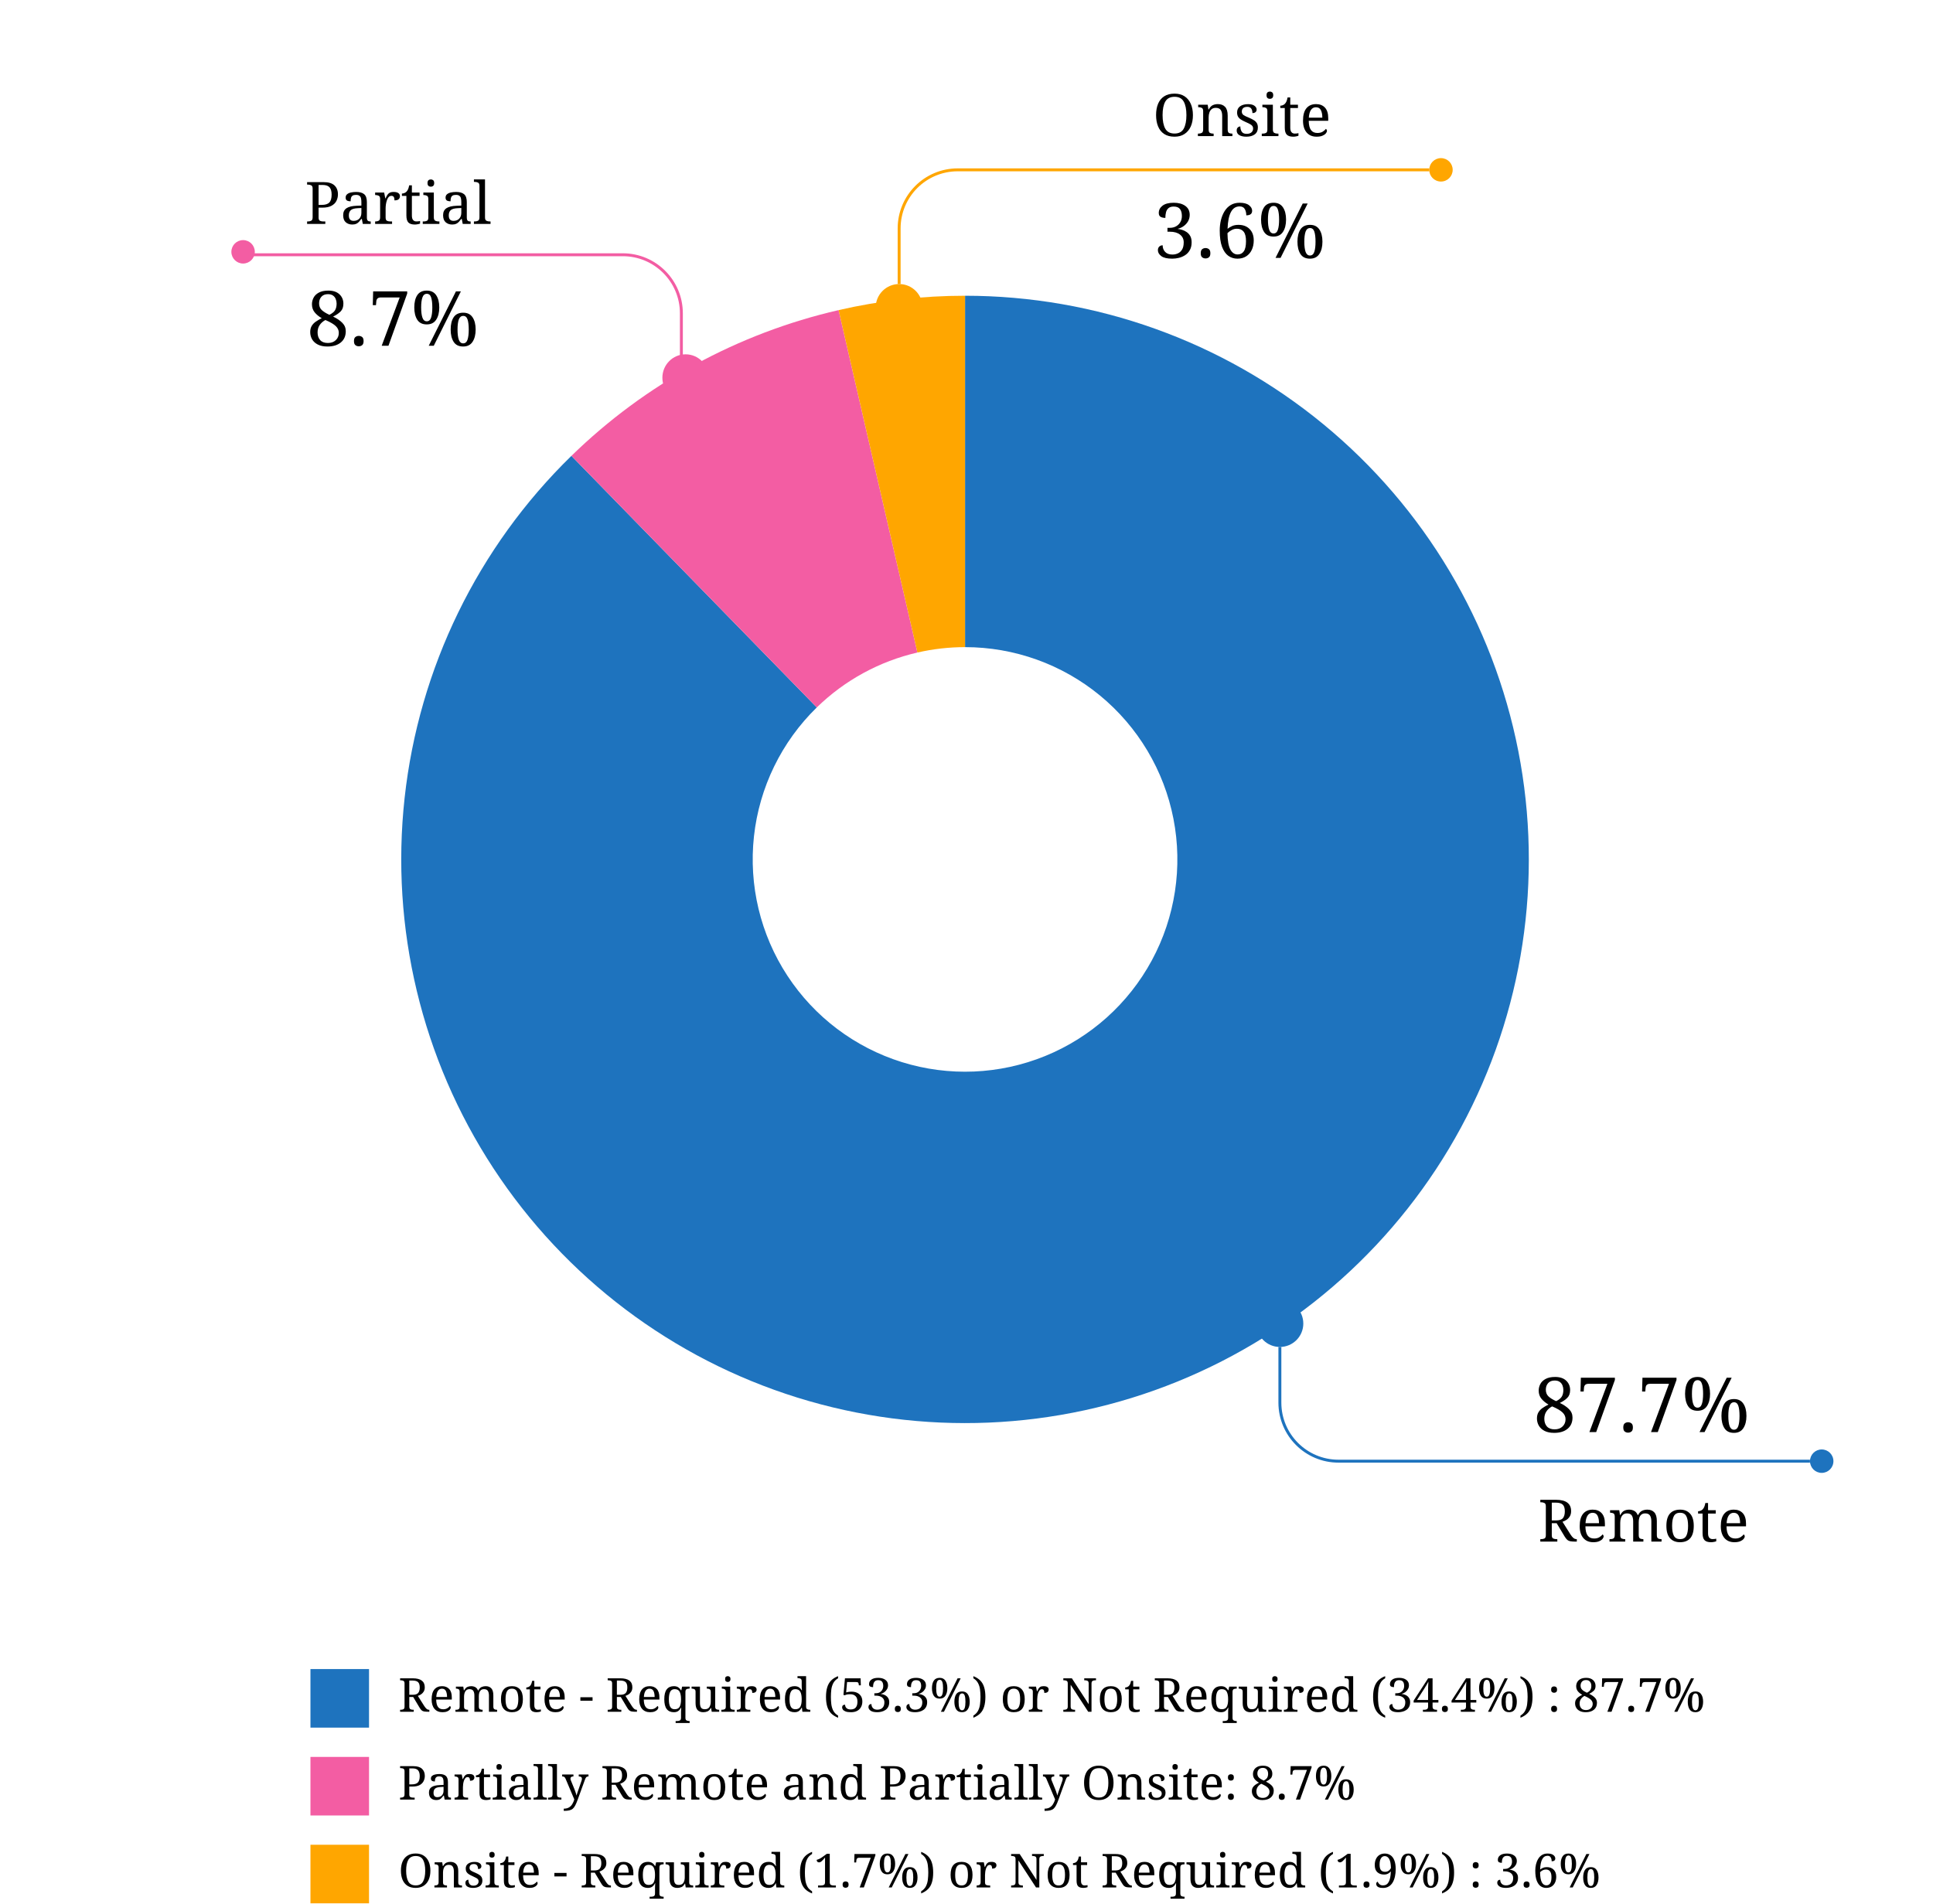
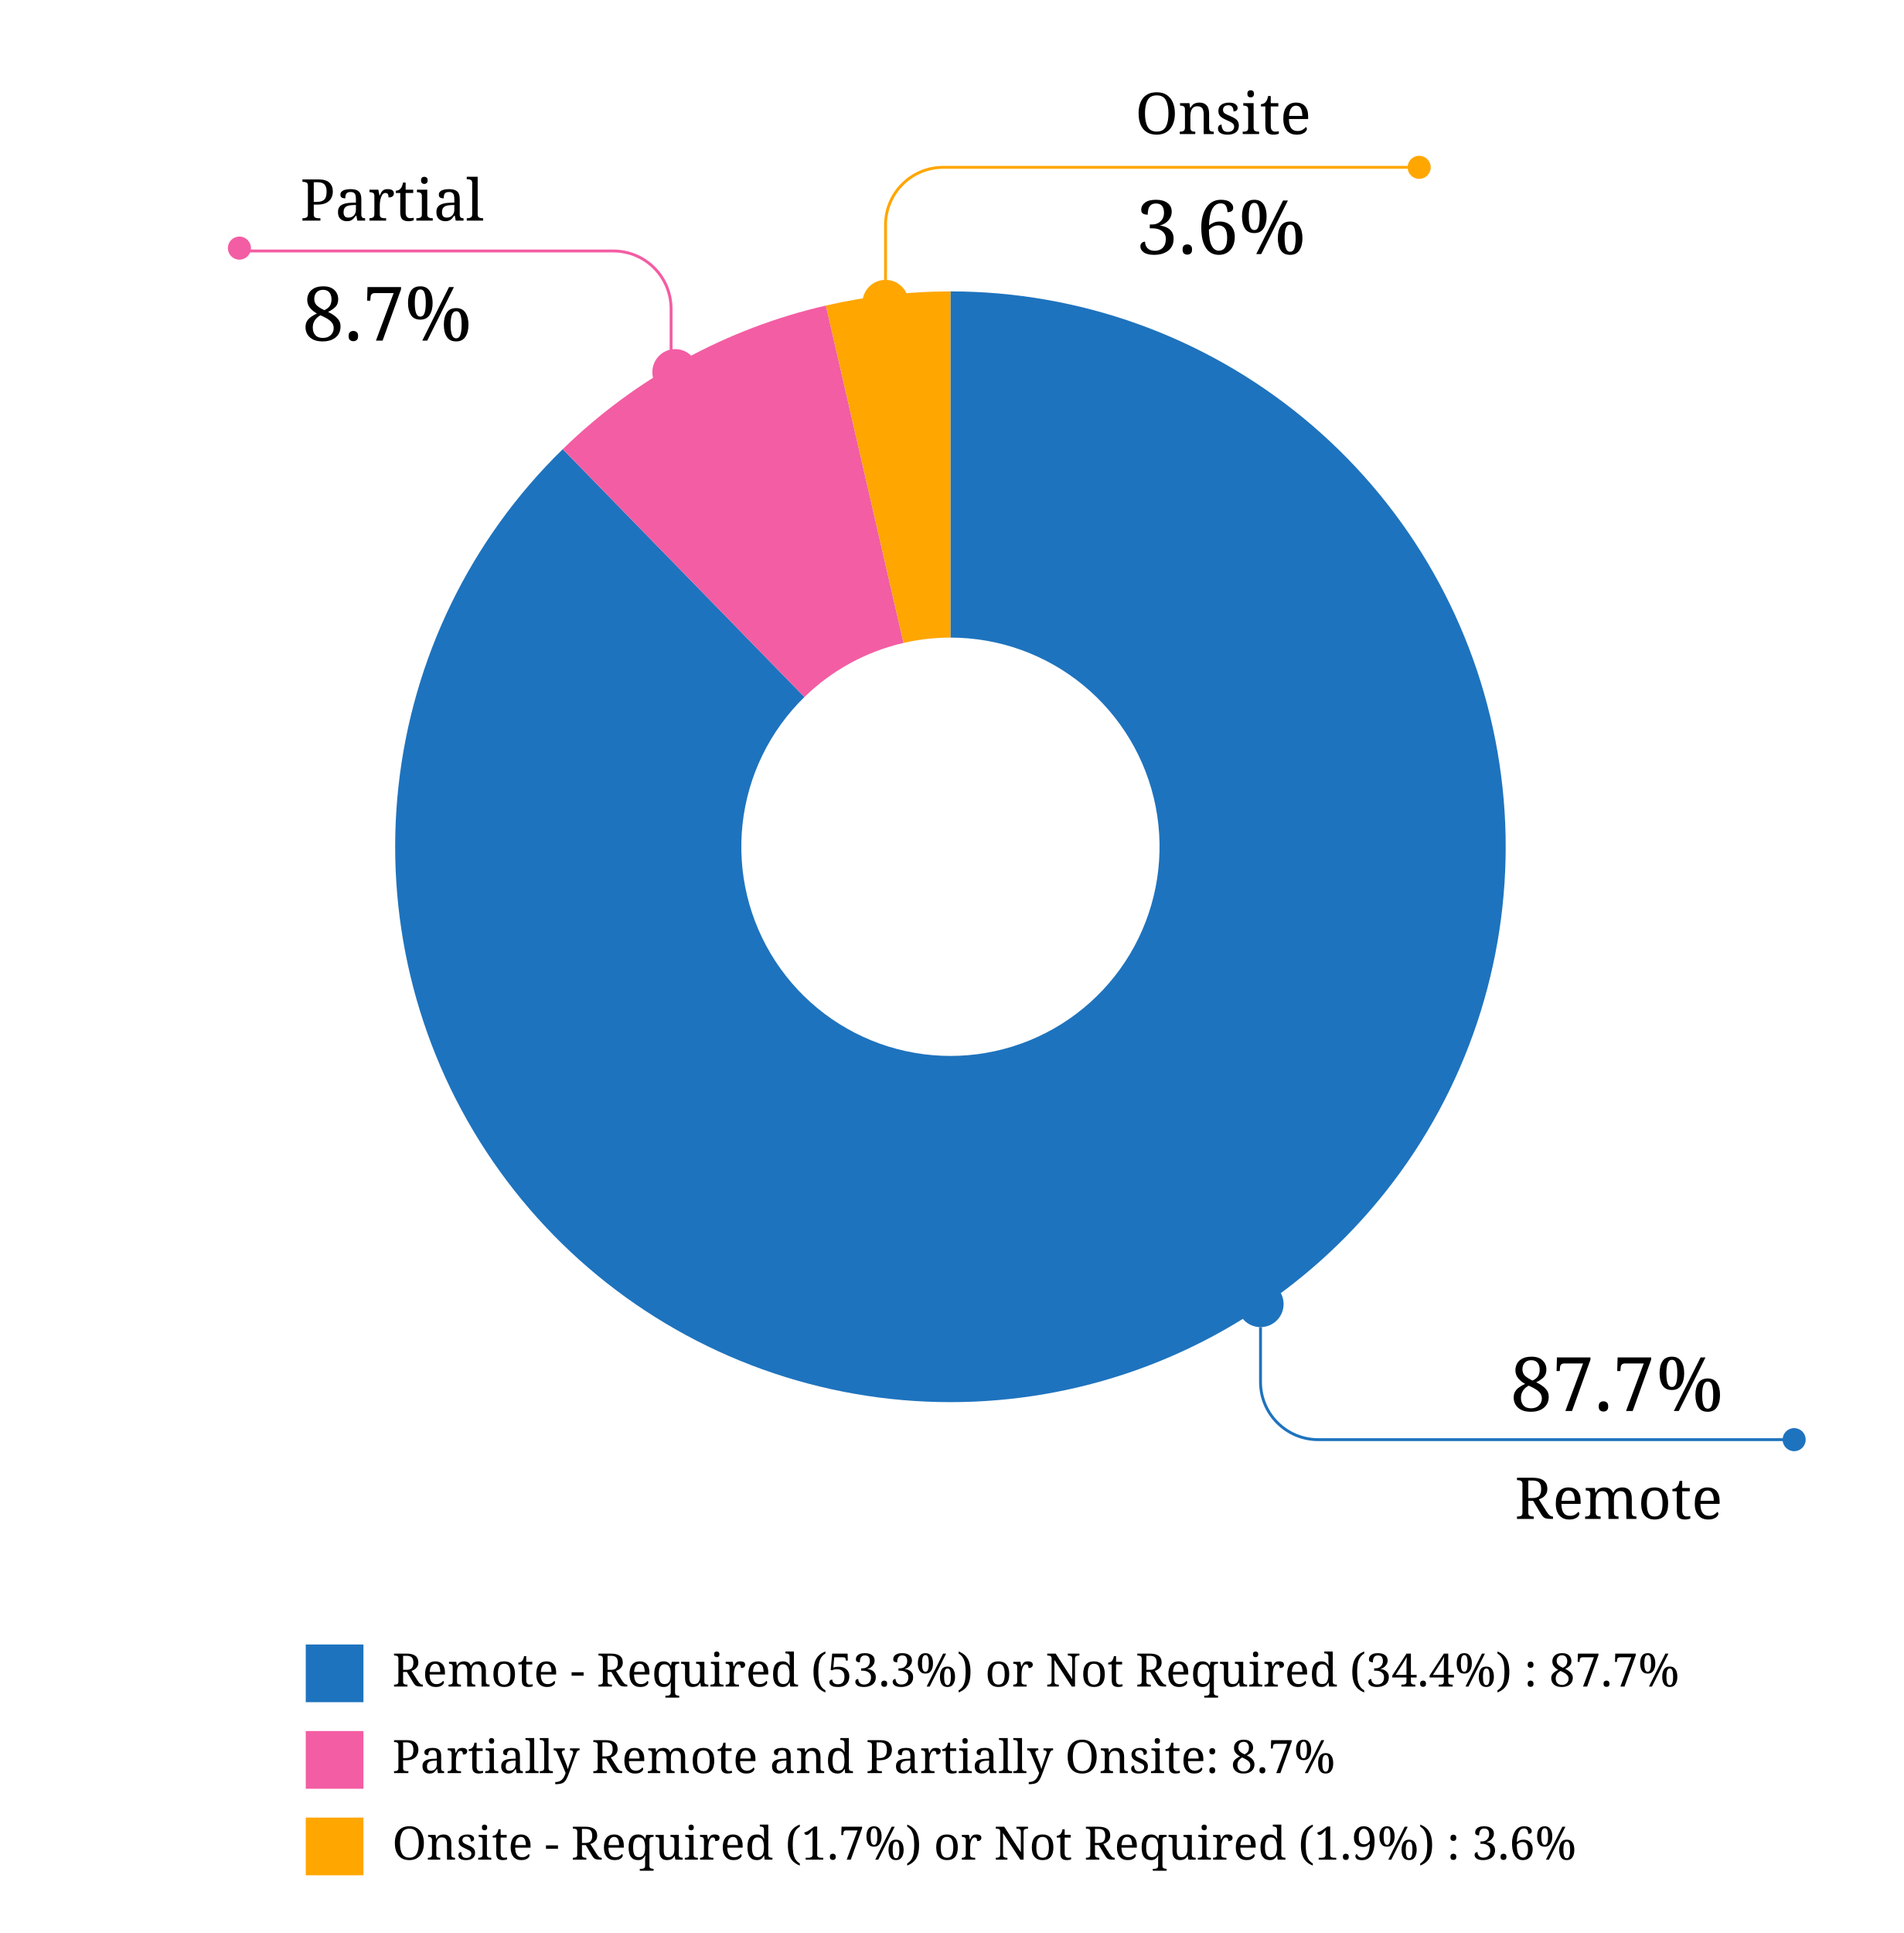
- <svg xmlns="http://www.w3.org/2000/svg" width="660" height="650" viewBox="0 0 660 650" fill="none">
+ <svg xmlns="http://www.w3.org/2000/svg" width="660" height="670" viewBox="0 0 660 670" fill="none">
  <style type="text/css">
  
    @font-face{font-family:"tabular-numbers";src:local("charter"),local("cambria");unicode-range:U+0030-0039}
    text{font-family:'tabular-numbers',georgia,bitstream charter,serif !important}
  
</style>
  <g id="overall-work-location-post-covid">
    <g id="Legend">
      <g id="Positive">
        <rect id="Rectangle 1" x="106" y="570" width="20" height="20" fill="#1E73BE" />
        <text id="Remote - Required (53.3%) or Not Required (34.4%) : 87.7%" fill="black" xml:space="preserve" style="white-space: pre" font-family="Georgia" font-size="16" letter-spacing="0em">
          <tspan x="136" y="584.582">Remote - Required (53.3%) or Not Required (34.4%) : 87.7%</tspan>
        </text>
      </g>
      <g id="Neutral">
        <rect id="Rectangle 1_2" x="106" y="600" width="20" height="20" fill="#F35DA3" />
        <text id="Partially Remote and Partially Onsite: 8.7%" fill="black" xml:space="preserve" style="white-space: pre" font-family="Georgia" font-size="16" letter-spacing="0em">
          <tspan x="136" y="614.582">Partially Remote and Partially Onsite: 8.7%</tspan>
        </text>
      </g>
      <g id="Negative">
        <rect id="Rectangle 1_3" x="106" y="630" width="20" height="20" fill="#FFA600" />
        <text id="Onsite - Required (1.7%) or Not Required (1.9%) : 3.6%" fill="black" xml:space="preserve" style="white-space: pre" font-family="Georgia" font-size="16" letter-spacing="0em">
          <tspan x="136" y="644.582">Onsite - Required (1.7%) or Not Required (1.9%) : 3.6%</tspan>
        </text>
      </g>
    </g>
    <g id="Labels">
      <g id="Remote">
        <g id="Label">
          <g id="Frame 1">
            <circle id="end point" cx="622" cy="499" r="4" transform="rotate(-180 622 499)" fill="#1E73BE" />
            <g id="connector-frame">
              <path id="connector" d="M618 499.5H457V498.5H618V499.5ZM436.5 479V460H437.5V479H436.5ZM457 499.5C445.678 499.5 436.5 490.322 436.5 479H437.5C437.5 489.77 446.23 498.5 457 498.5V499.5Z" fill="#1E73BE" />
            </g>
          </g>
          <circle id="start point" cx="437" cy="452" r="8" transform="rotate(-180 437 452)" fill="#1E73BE" />
        </g>
        <g id="Frame 2">
          <g id="87.7%">
            <text fill="black" xml:space="preserve" style="white-space: pre" font-family="Georgia" font-size="26" letter-spacing="0em">
              <tspan x="523.572" y="489.071">87.7</tspan>
            </text>
            <text fill="black" xml:space="preserve" style="white-space: pre" font-family="Georgia" font-size="26" letter-spacing="0em">
              <tspan x="574.176" y="489.071">%</tspan>
            </text>
          </g>
          <text id="Remote_2" fill="black" xml:space="preserve" style="white-space: pre" font-family="Georgia" font-size="20" letter-spacing="0em">
            <tspan x="525.154" y="526.478">Remote</tspan>
          </text>
        </g>
      </g>
      <g id="Negative_2">
        <g id="Label_2">
          <g id="Frame 1_2">
            <circle id="end point_2" r="4" transform="matrix(-1 0 0 1 492 58)" fill="#FFA600" />
            <g id="connector-frame_2">
              <path id="connector_2" d="M488 57.5H327V58.5H488V57.5ZM306.5 78V97H307.5V78H306.5ZM327 57.5C315.678 57.5 306.5 66.678 306.5 78H307.5C307.5 67.23 316.23 58.5 327 58.5V57.5Z" fill="#FFA600" />
            </g>
          </g>
          <circle id="start point_2" r="8" transform="matrix(-1 0 0 1 307 105)" fill="#FFA600" />
        </g>
        <g id="Frame 2_2">
          <text id="Onsite" fill="black" xml:space="preserve" style="white-space: pre" font-family="Georgia" font-size="20" letter-spacing="0em">
            <tspan x="393.604" y="46.477">Onsite</tspan>
          </text>
          <text id="3.6%" fill="black" xml:space="preserve" style="white-space: pre" font-family="Georgia" font-size="26" letter-spacing="0em">
            <tspan x="393.834" y="88.071">3.6%</tspan>
          </text>
        </g>
      </g>
      <g id="Partial">
        <g id="Frame 2_3">
          <text id="Partial_2" fill="black" xml:space="preserve" style="white-space: pre" font-family="Georgia" font-size="20" letter-spacing="0em">
            <tspan x="104.089" y="76.478">Partial</tspan>
          </text>
          <text id="8.7%" fill="black" xml:space="preserve" style="white-space: pre" font-family="Georgia" font-size="26" letter-spacing="0em">
            <tspan x="104.713" y="118.071">8.7%</tspan>
          </text>
        </g>
        <ellipse id="start point_3" rx="7.92" ry="8" transform="matrix(1 0 0 -1 234.08 129)" fill="#F35DA3" />
        <g id="connector-frame_3">
          <path id="connector_3" d="M79.648 86.5H212.648V87.5H79.648V86.5ZM233.148 107V126H232.148V107H233.148ZM212.648 86.5C223.97 86.5 233.148 95.678 233.148 107H232.148C232.148 96.23 223.418 87.5 212.648 87.5V86.5Z" fill="#F35DA3" />
        </g>
        <g id="Label_3">
          <g id="Frame 1_3">
            <circle id="end point_3" r="4" transform="matrix(1 0 0 -1 83 86)" fill="#F35DA3" />
          </g>
        </g>
      </g>
    </g>
    <g id="Donut chart">
      <path id="Donut_1" d="M329.5 101C374.14 101 417.392 116.514 451.854 144.887C486.317 173.261 509.847 212.729 518.418 256.538C526.989 300.348 520.069 345.774 498.84 385.043C477.612 424.312 443.396 454.983 402.048 471.806C360.699 488.63 314.79 490.56 272.175 477.266C229.561 463.973 192.891 436.283 168.441 398.934C143.992 361.585 133.282 316.9 138.146 272.526C143.01 228.152 163.144 186.848 195.103 155.682L278.883 241.595C266.846 253.332 259.263 268.889 257.432 285.601C255.6 302.313 259.633 319.143 268.842 333.209C278.05 347.275 291.861 357.704 307.91 362.711C323.96 367.717 341.25 366.99 356.823 360.654C372.396 354.318 385.282 342.767 393.278 327.977C401.273 313.188 403.879 296.079 400.651 279.579C397.423 263.08 388.561 248.215 375.581 237.529C362.602 226.843 346.312 221 329.5 221L329.5 101Z" fill="#1E73BE" />
      <path id="Donut_2" d="M195.103 155.682C220.373 131.04 251.931 113.819 286.328 105.904L313.24 222.847C300.286 225.828 288.4 232.314 278.883 241.595L195.103 155.682Z" fill="#F35DA3" />
      <path id="Donut_3" d="M286.328 105.904C300.487 102.645 314.97 101 329.5 101V221C324.028 221 318.573 221.62 313.24 222.847L286.328 105.904Z" fill="#FFA600" />
    </g>
  </g>
</svg>
